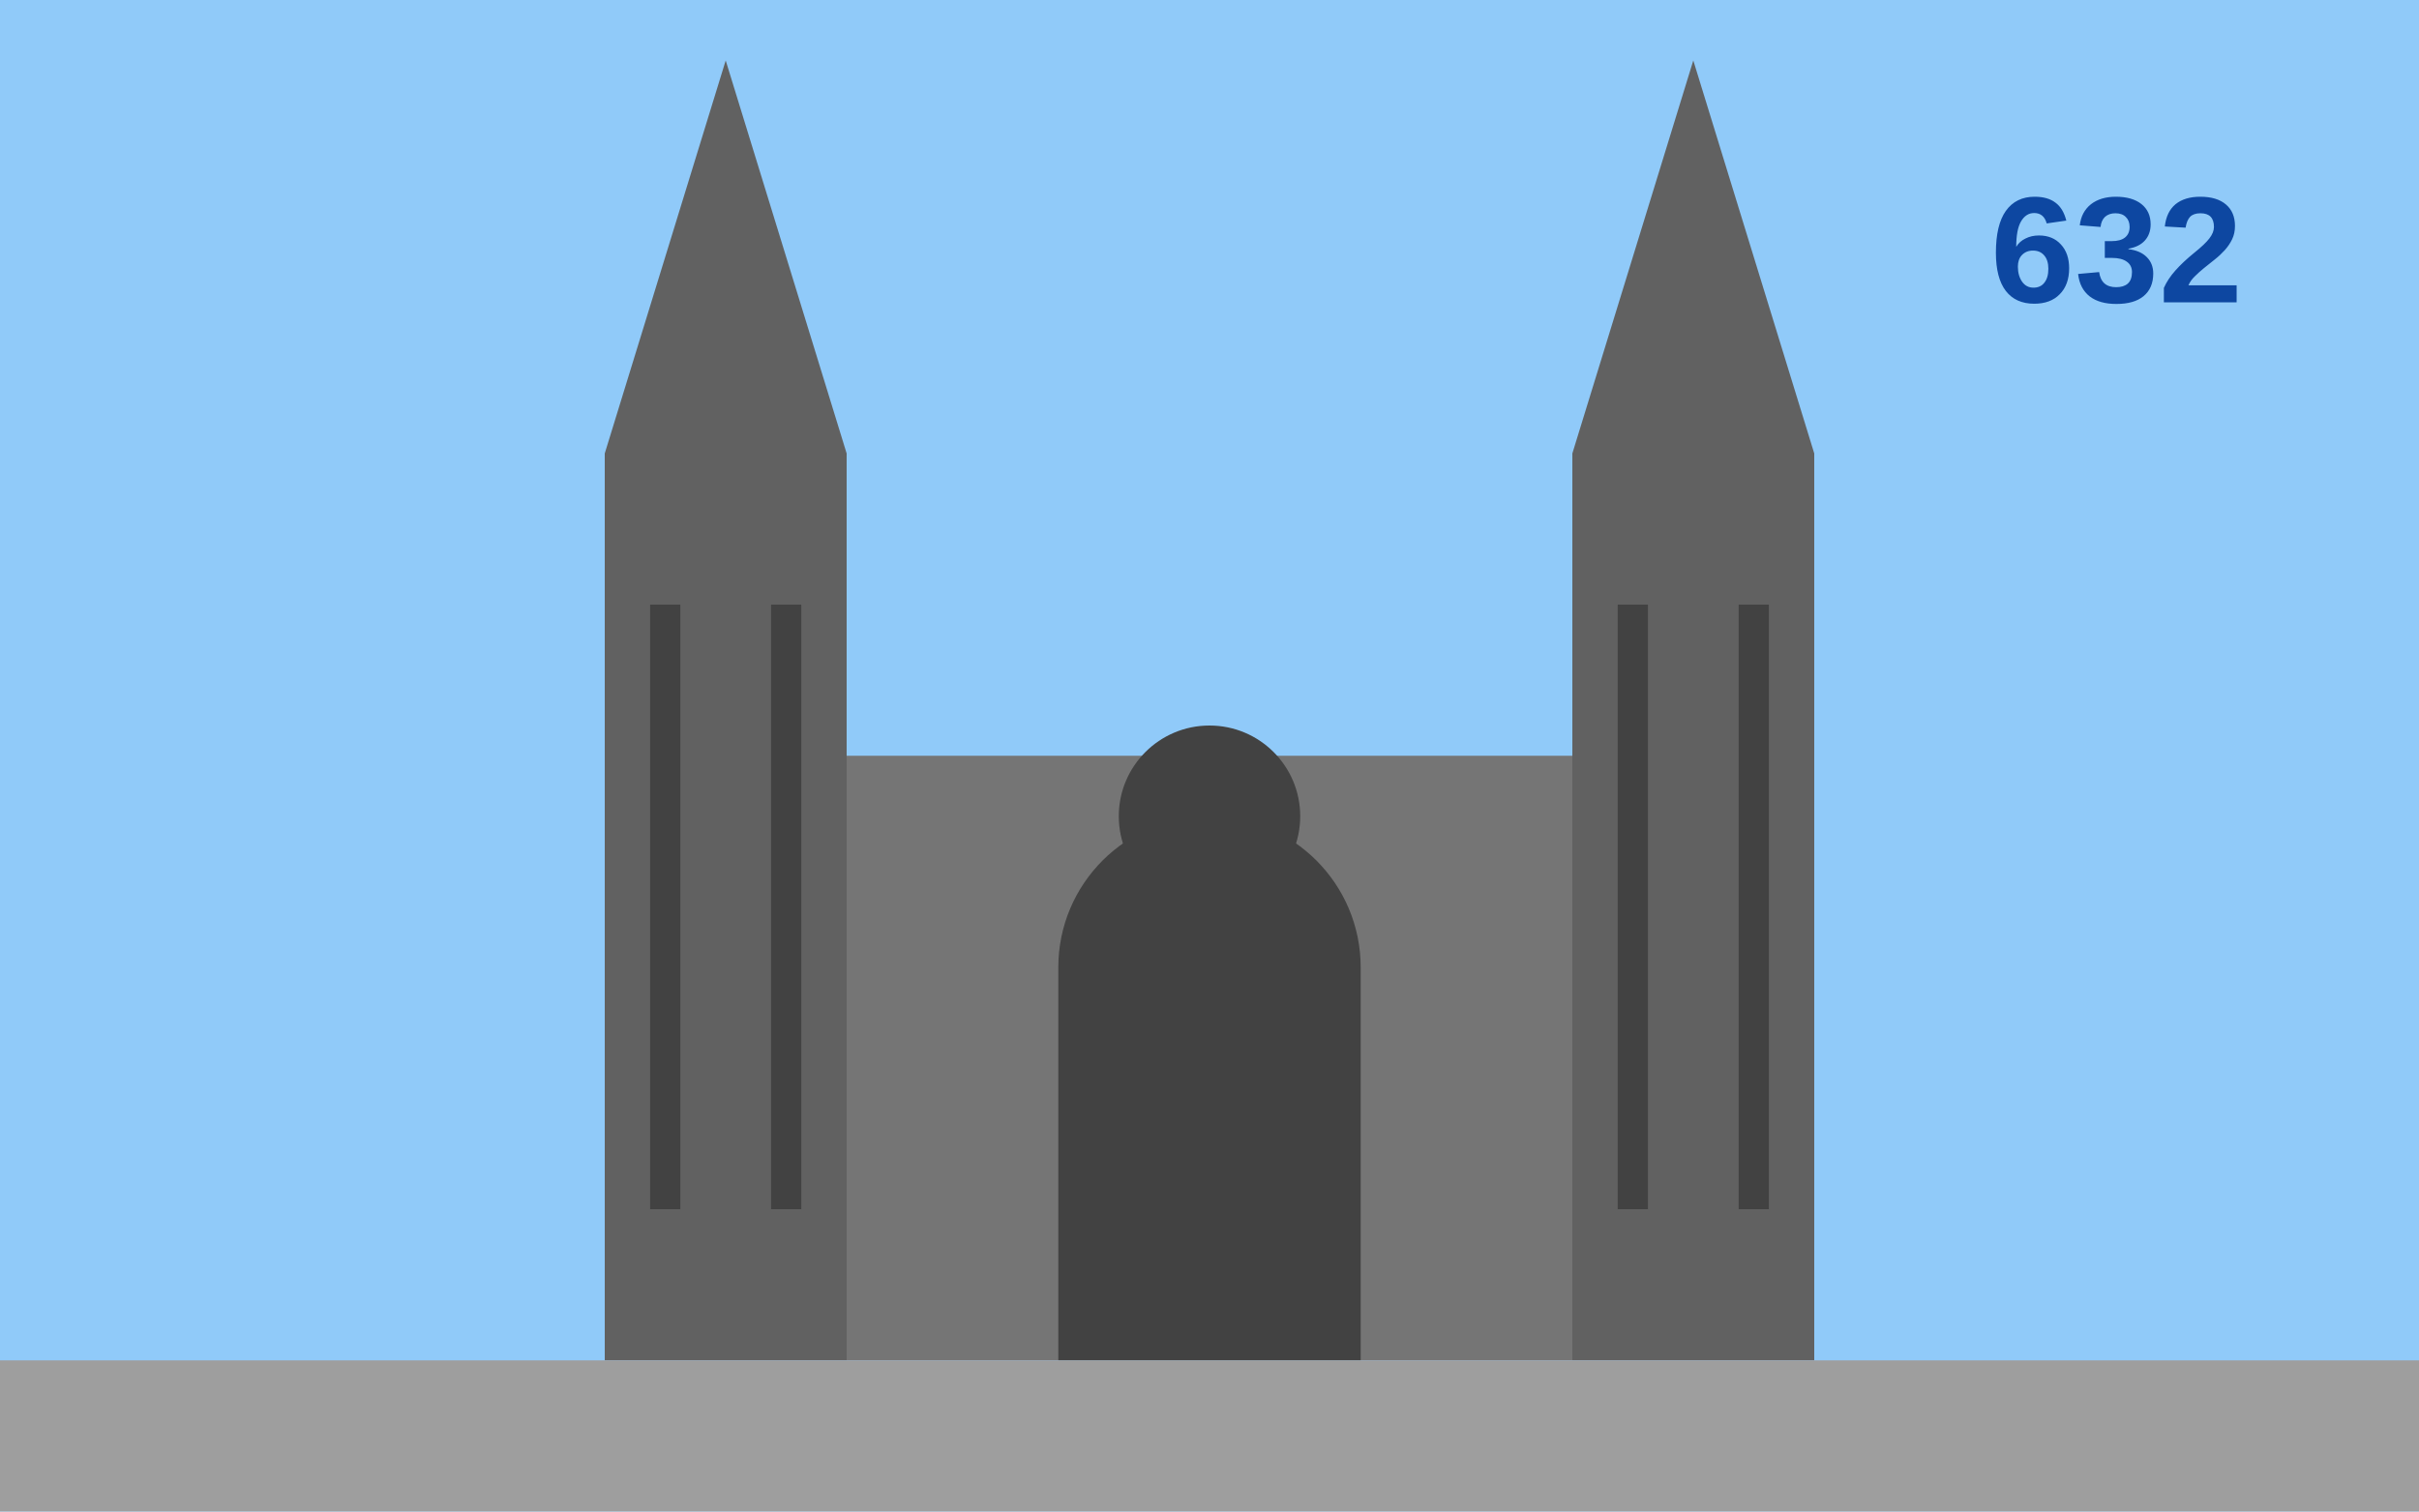
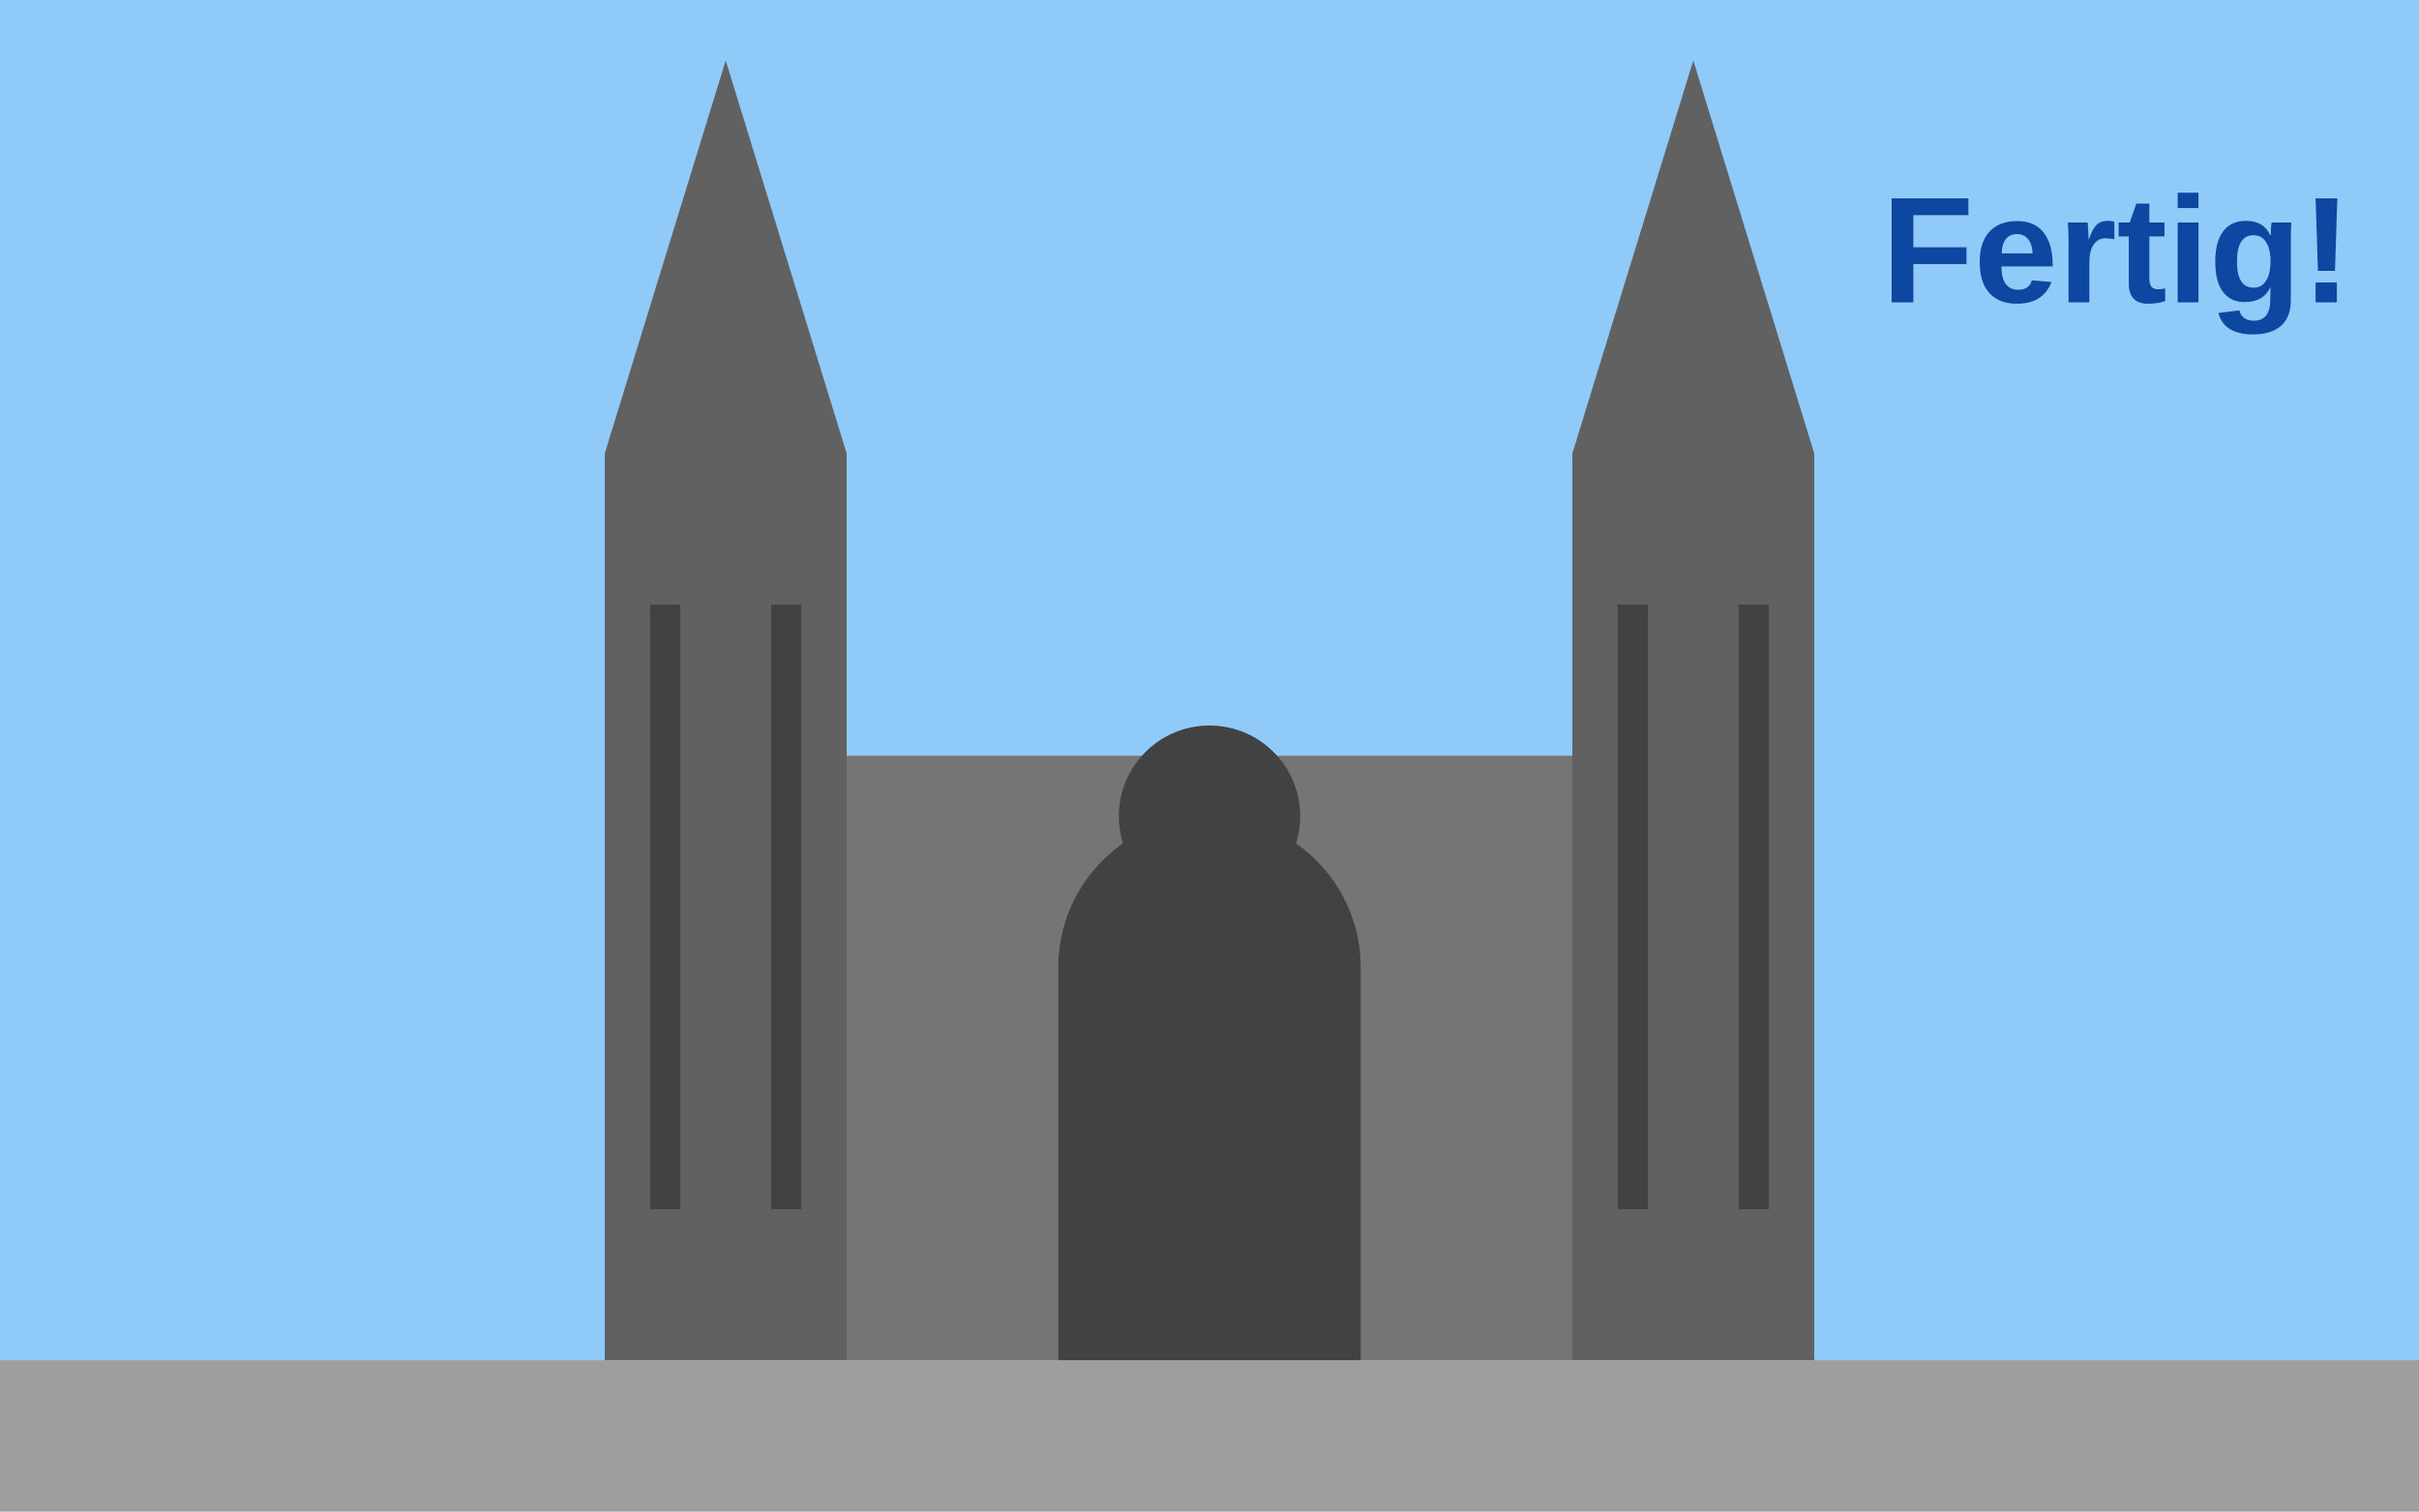
<svg xmlns="http://www.w3.org/2000/svg" viewBox="0 0 160 100">
  <rect width="160" height="100" fill="#90caf9" />
  <path d="M40 90V30l8-26 8 26v60zM104 90V30l8-26 8 26v60z" fill="#616161" />
  <path d="M56 90V50h48v40z" fill="#757575" />
  <path d="M70 90V64a10 10 0 0 1 20 0v26z" fill="#424242" />
  <circle cx="80" cy="54" r="6" fill="#424242" />
  <path d="M44 40v40" stroke="#424242" stroke-width="2" />
  <path d="M52 40v40" stroke="#424242" stroke-width="2" />
  <path d="M108 40v40" stroke="#424242" stroke-width="2" />
  <path d="M116 40v40" stroke="#424242" stroke-width="2" />
  <rect y="90" width="160" height="10" fill="#9e9e9e" />
-   <text x="140" y="20" font-family="Arial" font-weight="bold" font-size="10" fill="#0d47a1" text-anchor="middle">632</text>
+   <text x="140" y="20" font-family="Arial" font-weight="bold" font-size="10" fill="#0d47a1" text-anchor="middle">Fertig!</text>
</svg>
